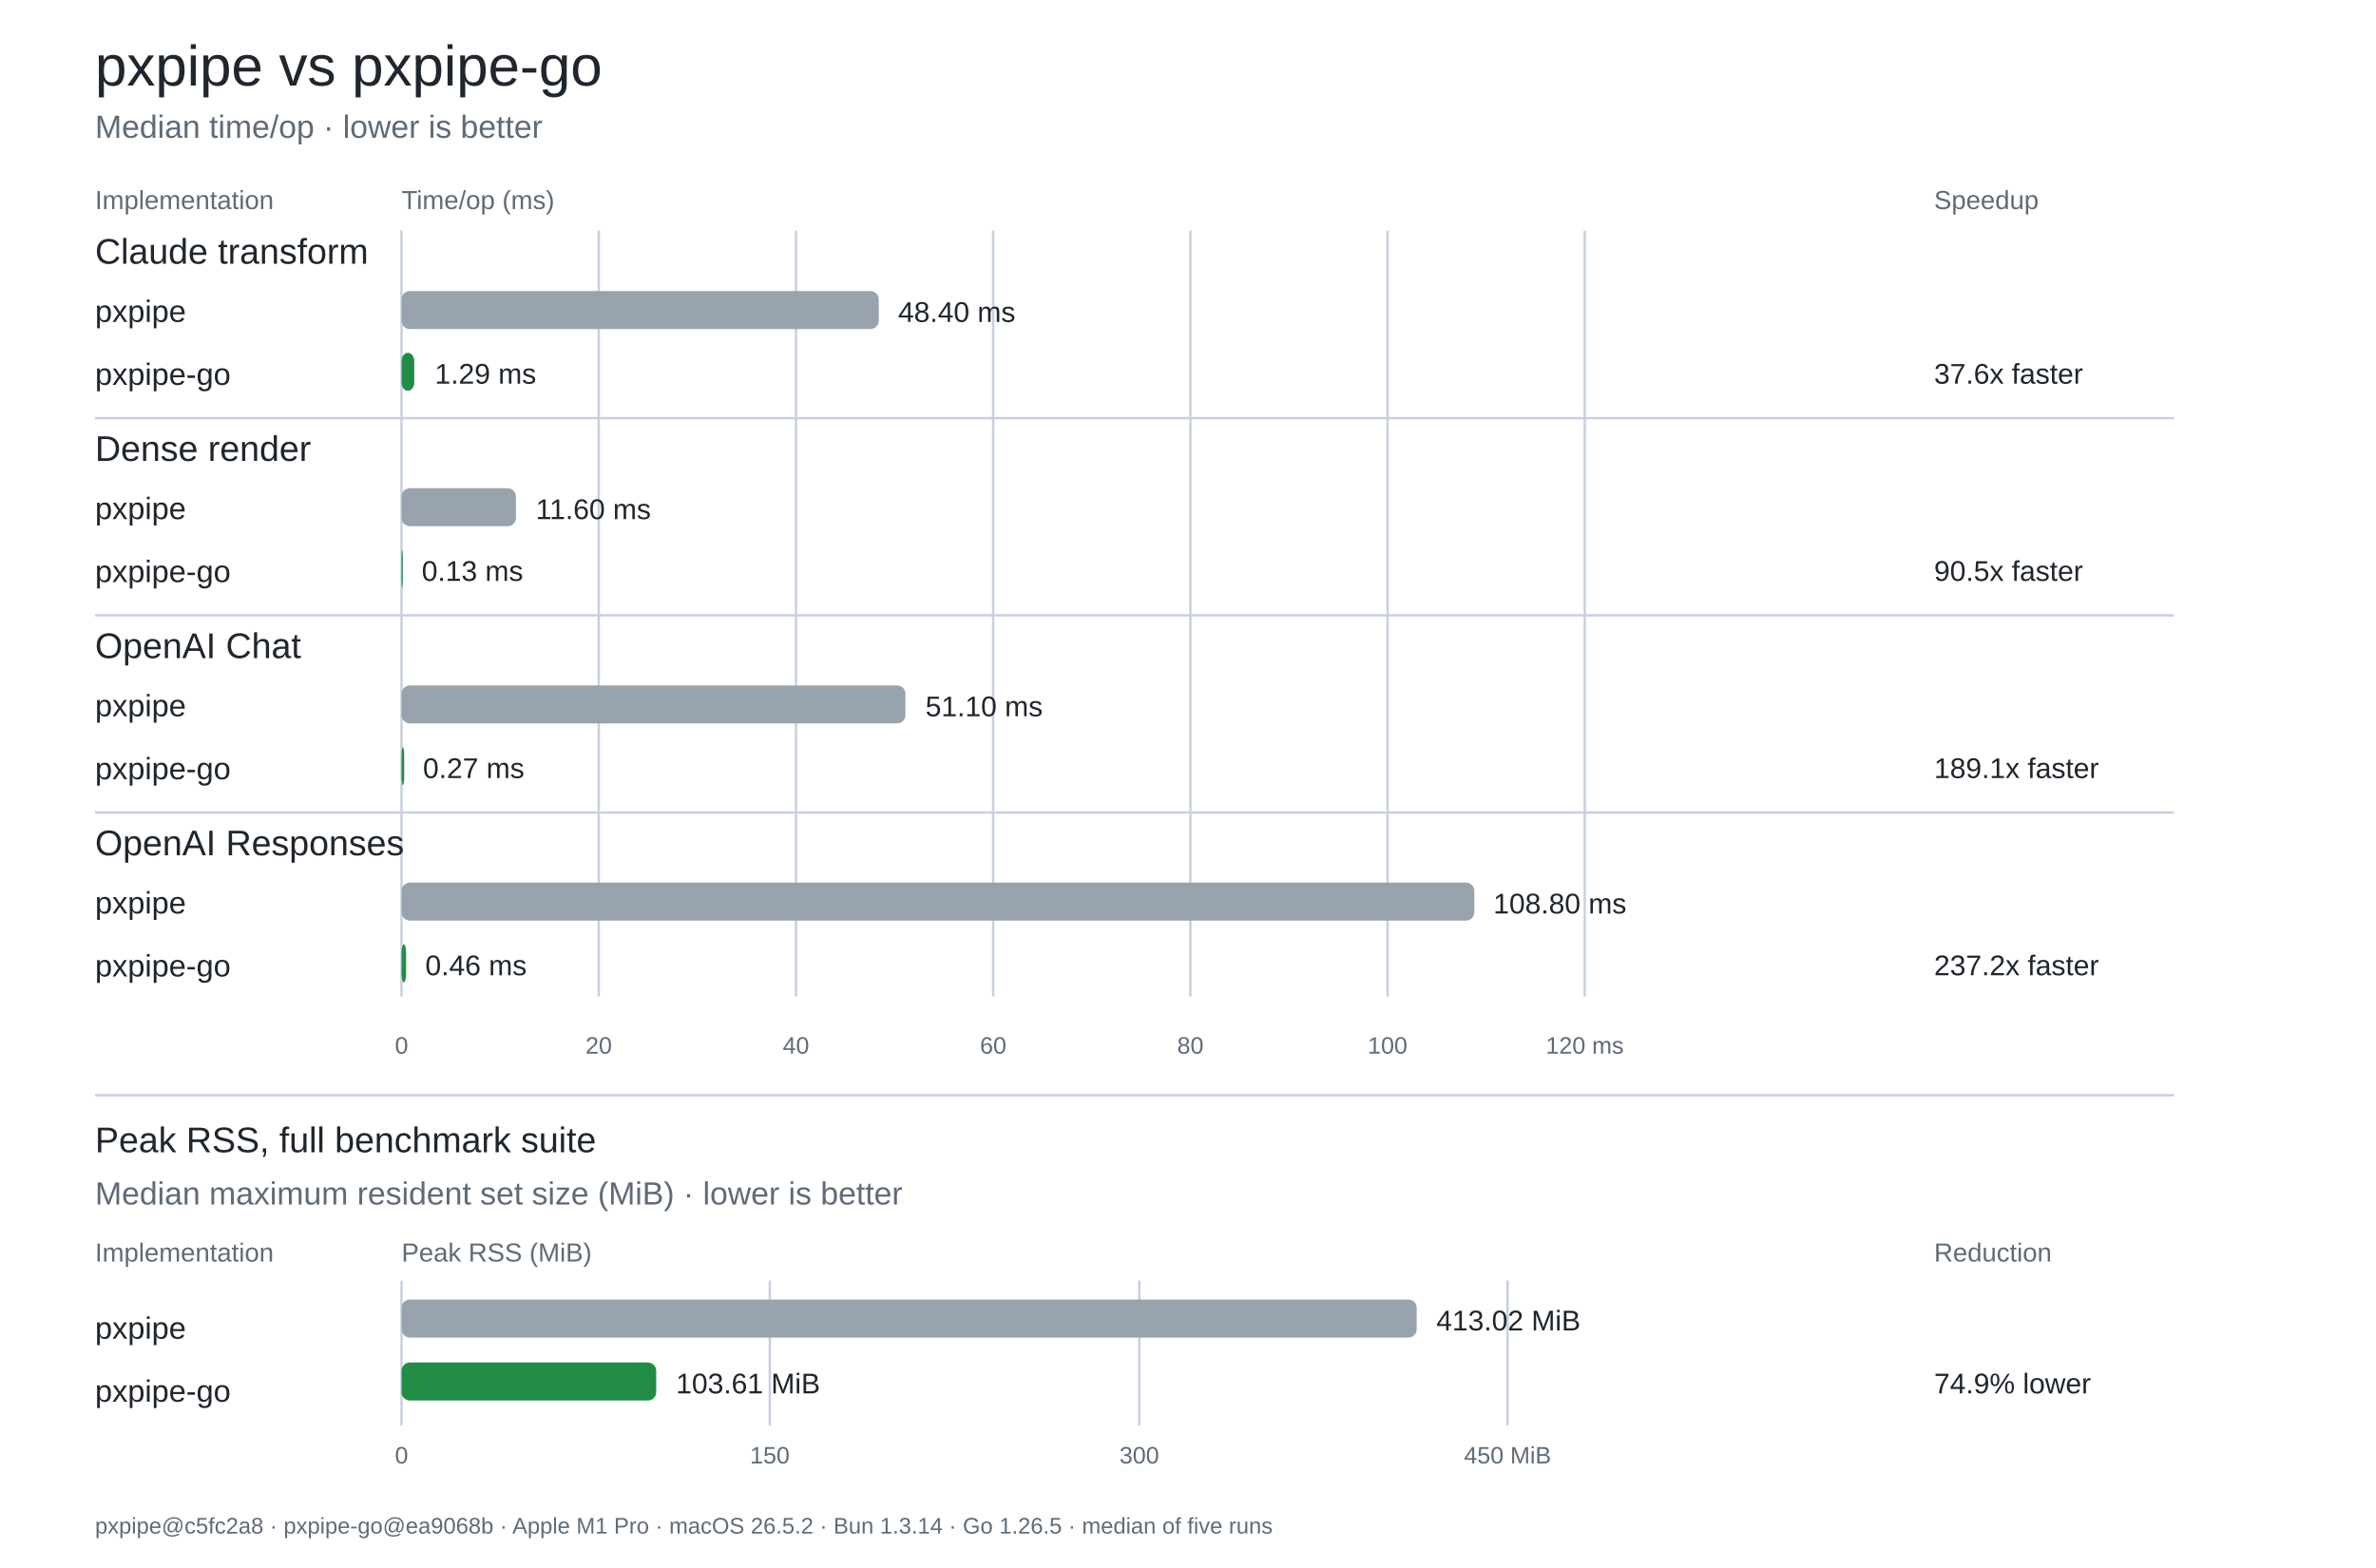
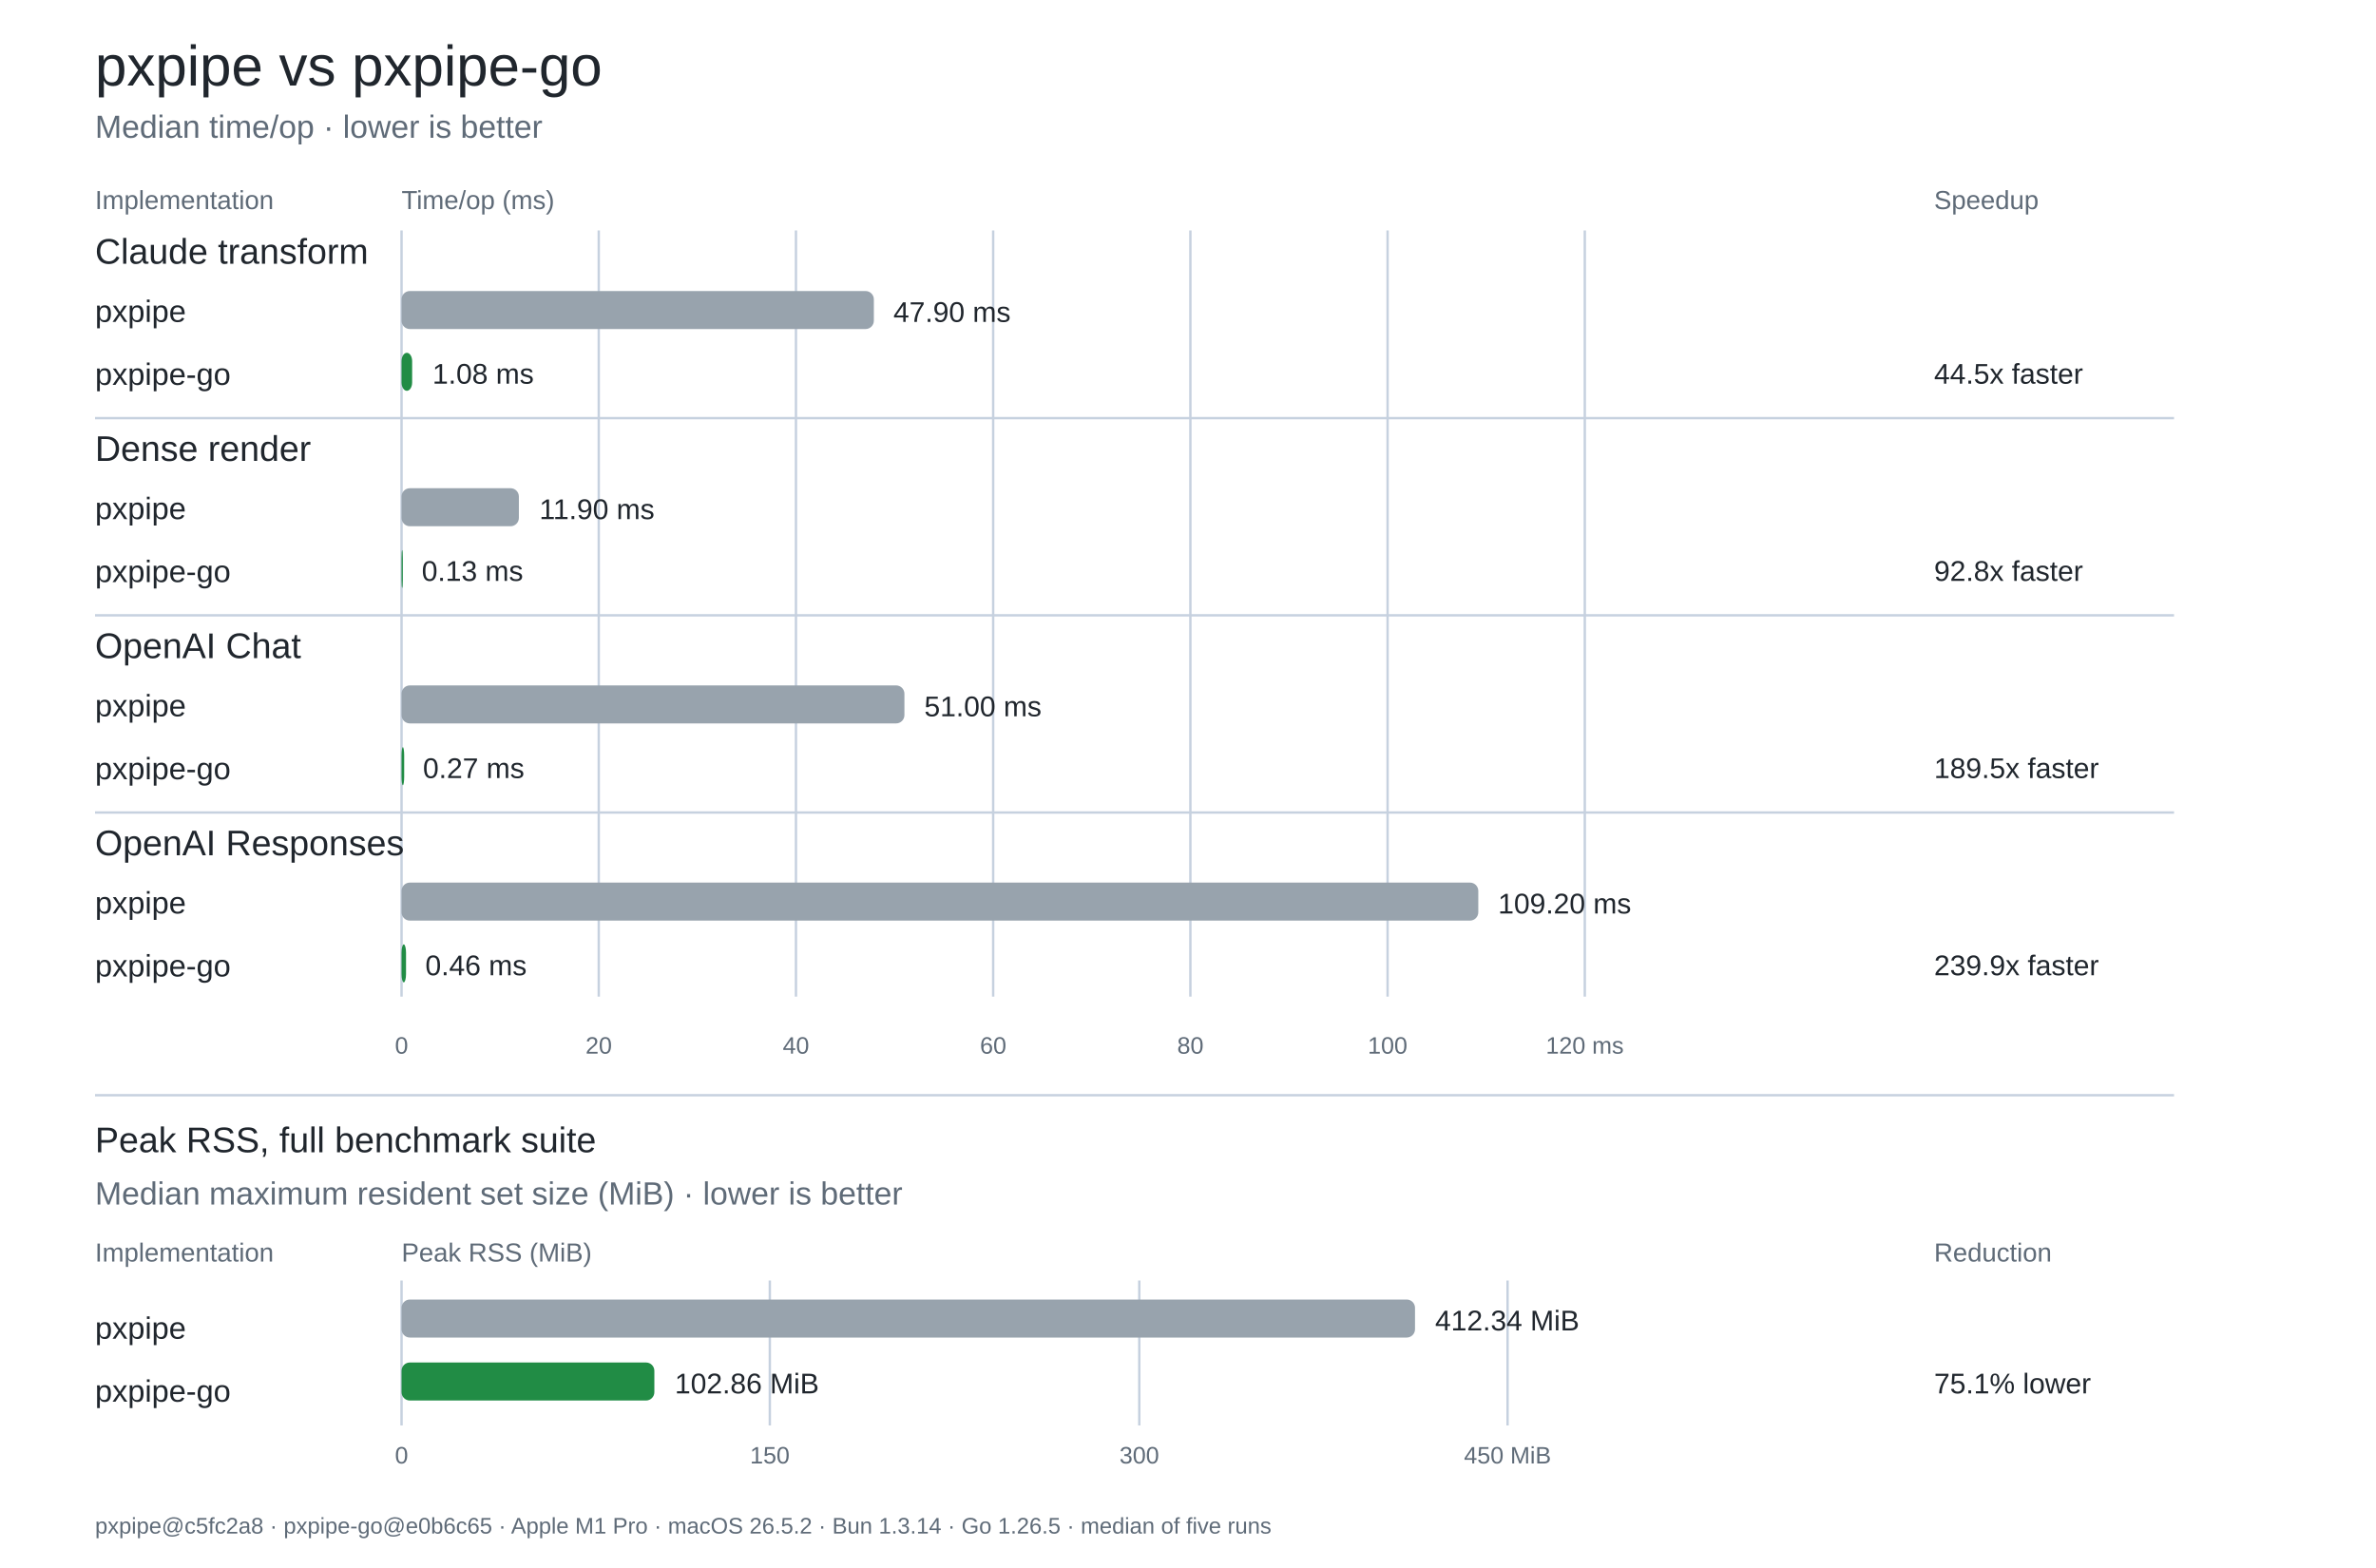
<svg xmlns="http://www.w3.org/2000/svg" width="2000" height="1320" viewBox="0 0 2000 1320">
  <rect width="2000" height="1320" fill="#ffffff" />
  <g font-family="-apple-system, BlinkMacSystemFont, 'Segoe UI', Arial, sans-serif" fill="#20262d">
    <text x="80" y="72" font-size="48" font-weight="500">pxpipe vs pxpipe-go</text>
    <text x="80" y="116" font-size="27" fill="#5f6b78">Median time/op · lower is better</text>
    <text x="80" y="176" font-size="22" fill="#5f6b78">Implementation</text>
    <text x="338" y="176" font-size="22" fill="#5f6b78">Time/op (ms)</text>
    <text x="1628" y="176" font-size="22" fill="#5f6b78">Speedup</text>
    <g stroke="#c6d1df" stroke-width="2">
      <line x1="338" y1="194" x2="338" y2="839" />
      <line x1="504" y1="194" x2="504" y2="839" />
      <line x1="670" y1="194" x2="670" y2="839" />
      <line x1="836" y1="194" x2="836" y2="839" />
      <line x1="1002" y1="194" x2="1002" y2="839" />
      <line x1="1168" y1="194" x2="1168" y2="839" />
      <line x1="1334" y1="194" x2="1334" y2="839" />
      <line x1="80" y1="352" x2="1830" y2="352" />
      <line x1="80" y1="518" x2="1830" y2="518" />
      <line x1="80" y1="684" x2="1830" y2="684" />
    </g>
    <text x="80" y="222" font-size="30">Claude transform</text>
    <text x="80" y="271" font-size="26">pxpipe</text>
-     <rect x="338" y="245" width="401.72" height="32" rx="7" fill="#98a3ad" />
-     <text x="756" y="271" font-size="24">48.40 ms</text>
+     <rect x="338" y="245" width="397.57" height="32" rx="7" fill="#98a3ad" />
+     <text x="752" y="271" font-size="24">47.90 ms</text>
    <text x="80" y="324" font-size="26">pxpipe-go</text>
-     <rect x="338" y="297" width="10.71" height="32" rx="7" fill="#218c45" />
-     <text x="366" y="323" font-size="24">1.29 ms</text>
-     <text x="1628" y="323" font-size="24">37.6x faster</text>
+     <rect x="338" y="297" width="8.93" height="32" rx="7" fill="#218c45" />
+     <text x="364" y="323" font-size="24">1.08 ms</text>
+     <text x="1628" y="323" font-size="24">44.5x faster</text>
    <text x="80" y="388" font-size="30">Dense render</text>
    <text x="80" y="437" font-size="26">pxpipe</text>
-     <rect x="338" y="411" width="96.28" height="32" rx="7" fill="#98a3ad" />
-     <text x="451" y="437" font-size="24">11.60 ms</text>
+     <rect x="338" y="411" width="98.77" height="32" rx="7" fill="#98a3ad" />
+     <text x="454" y="437" font-size="24">11.90 ms</text>
    <text x="80" y="490" font-size="26">pxpipe-go</text>
-     <rect x="338" y="463" width="1.08" height="32" rx="7" fill="#218c45" />
+     <rect x="338" y="463" width="1.06" height="32" rx="7" fill="#218c45" />
    <text x="355" y="489" font-size="24">0.13 ms</text>
-     <text x="1628" y="489" font-size="24">90.5x faster</text>
+     <text x="1628" y="489" font-size="24">92.8x faster</text>
    <text x="80" y="554" font-size="30">OpenAI Chat</text>
    <text x="80" y="603" font-size="26">pxpipe</text>
-     <rect x="338" y="577" width="424.13" height="32" rx="7" fill="#98a3ad" />
-     <text x="779" y="603" font-size="24">51.10 ms</text>
+     <rect x="338" y="577" width="423.30" height="32" rx="7" fill="#98a3ad" />
+     <text x="778" y="603" font-size="24">51.00 ms</text>
    <text x="80" y="656" font-size="26">pxpipe-go</text>
-     <rect x="338" y="629" width="2.24" height="32" rx="7" fill="#218c45" />
+     <rect x="338" y="629" width="2.23" height="32" rx="7" fill="#218c45" />
    <text x="356" y="655" font-size="24">0.27 ms</text>
-     <text x="1628" y="655" font-size="24">189.1x faster</text>
+     <text x="1628" y="655" font-size="24">189.5x faster</text>
    <text x="80" y="720" font-size="30">OpenAI Responses</text>
    <text x="80" y="769" font-size="26">pxpipe</text>
-     <rect x="338" y="743" width="903.04" height="32" rx="7" fill="#98a3ad" />
-     <text x="1257" y="769" font-size="24">108.80 ms</text>
+     <rect x="338" y="743" width="906.36" height="32" rx="7" fill="#98a3ad" />
+     <text x="1261" y="769" font-size="24">109.20 ms</text>
    <text x="80" y="822" font-size="26">pxpipe-go</text>
-     <rect x="338" y="795" width="3.82" height="32" rx="7" fill="#218c45" />
+     <rect x="338" y="795" width="3.78" height="32" rx="7" fill="#218c45" />
    <text x="358" y="821" font-size="24">0.46 ms</text>
-     <text x="1628" y="821" font-size="24">237.2x faster</text>
+     <text x="1628" y="821" font-size="24">239.9x faster</text>
    <g font-size="20" fill="#5f6b78" text-anchor="middle">
      <text x="338" y="887">0</text>
      <text x="504" y="887">20</text>
      <text x="670" y="887">40</text>
      <text x="836" y="887">60</text>
      <text x="1002" y="887">80</text>
      <text x="1168" y="887">100</text>
      <text x="1334" y="887">120 ms</text>
    </g>
    <line x1="80" y1="922" x2="1830" y2="922" stroke="#c6d1df" stroke-width="2" />
    <text x="80" y="970" font-size="30">Peak RSS, full benchmark suite</text>
    <text x="80" y="1014" font-size="27" fill="#5f6b78">Median maximum resident set size (MiB) · lower is better</text>
    <text x="80" y="1062" font-size="22" fill="#5f6b78">Implementation</text>
    <text x="338" y="1062" font-size="22" fill="#5f6b78">Peak RSS (MiB)</text>
    <text x="1628" y="1062" font-size="22" fill="#5f6b78">Reduction</text>
    <g stroke="#c6d1df" stroke-width="2">
      <line x1="338" y1="1078" x2="338" y2="1200" />
      <line x1="648" y1="1078" x2="648" y2="1200" />
      <line x1="959" y1="1078" x2="959" y2="1200" />
      <line x1="1269" y1="1078" x2="1269" y2="1200" />
    </g>
    <text x="80" y="1127" font-size="26">pxpipe</text>
-     <rect x="338" y="1094" width="854.49" height="32" rx="7" fill="#98a3ad" />
-     <text x="1209" y="1120" font-size="24">413.02 MiB</text>
+     <rect x="338" y="1094" width="853.09" height="32" rx="7" fill="#98a3ad" />
+     <text x="1208" y="1120" font-size="24">412.34 MiB</text>
    <text x="80" y="1180" font-size="26">pxpipe-go</text>
-     <rect x="338" y="1147" width="214.36" height="32" rx="7" fill="#218c45" />
-     <text x="569" y="1173" font-size="24">103.61 MiB</text>
-     <text x="1628" y="1173" font-size="24">74.9% lower</text>
+     <rect x="338" y="1147" width="212.81" height="32" rx="7" fill="#218c45" />
+     <text x="568" y="1173" font-size="24">102.86 MiB</text>
+     <text x="1628" y="1173" font-size="24">75.1% lower</text>
    <g font-size="20" fill="#5f6b78" text-anchor="middle">
      <text x="338" y="1232">0</text>
      <text x="648" y="1232">150</text>
      <text x="959" y="1232">300</text>
      <text x="1269" y="1232">450 MiB</text>
    </g>
-     <text x="80" y="1291" font-size="19" fill="#5f6b78">pxpipe@c5fc2a8 · pxpipe-go@ea9068b · Apple M1 Pro · macOS 26.5.2 · Bun 1.3.14 · Go 1.26.5 · median of five runs</text>
+     <text x="80" y="1291" font-size="19" fill="#5f6b78">pxpipe@c5fc2a8 · pxpipe-go@e0b6c65 · Apple M1 Pro · macOS 26.5.2 · Bun 1.3.14 · Go 1.26.5 · median of five runs</text>
  </g>
</svg>
